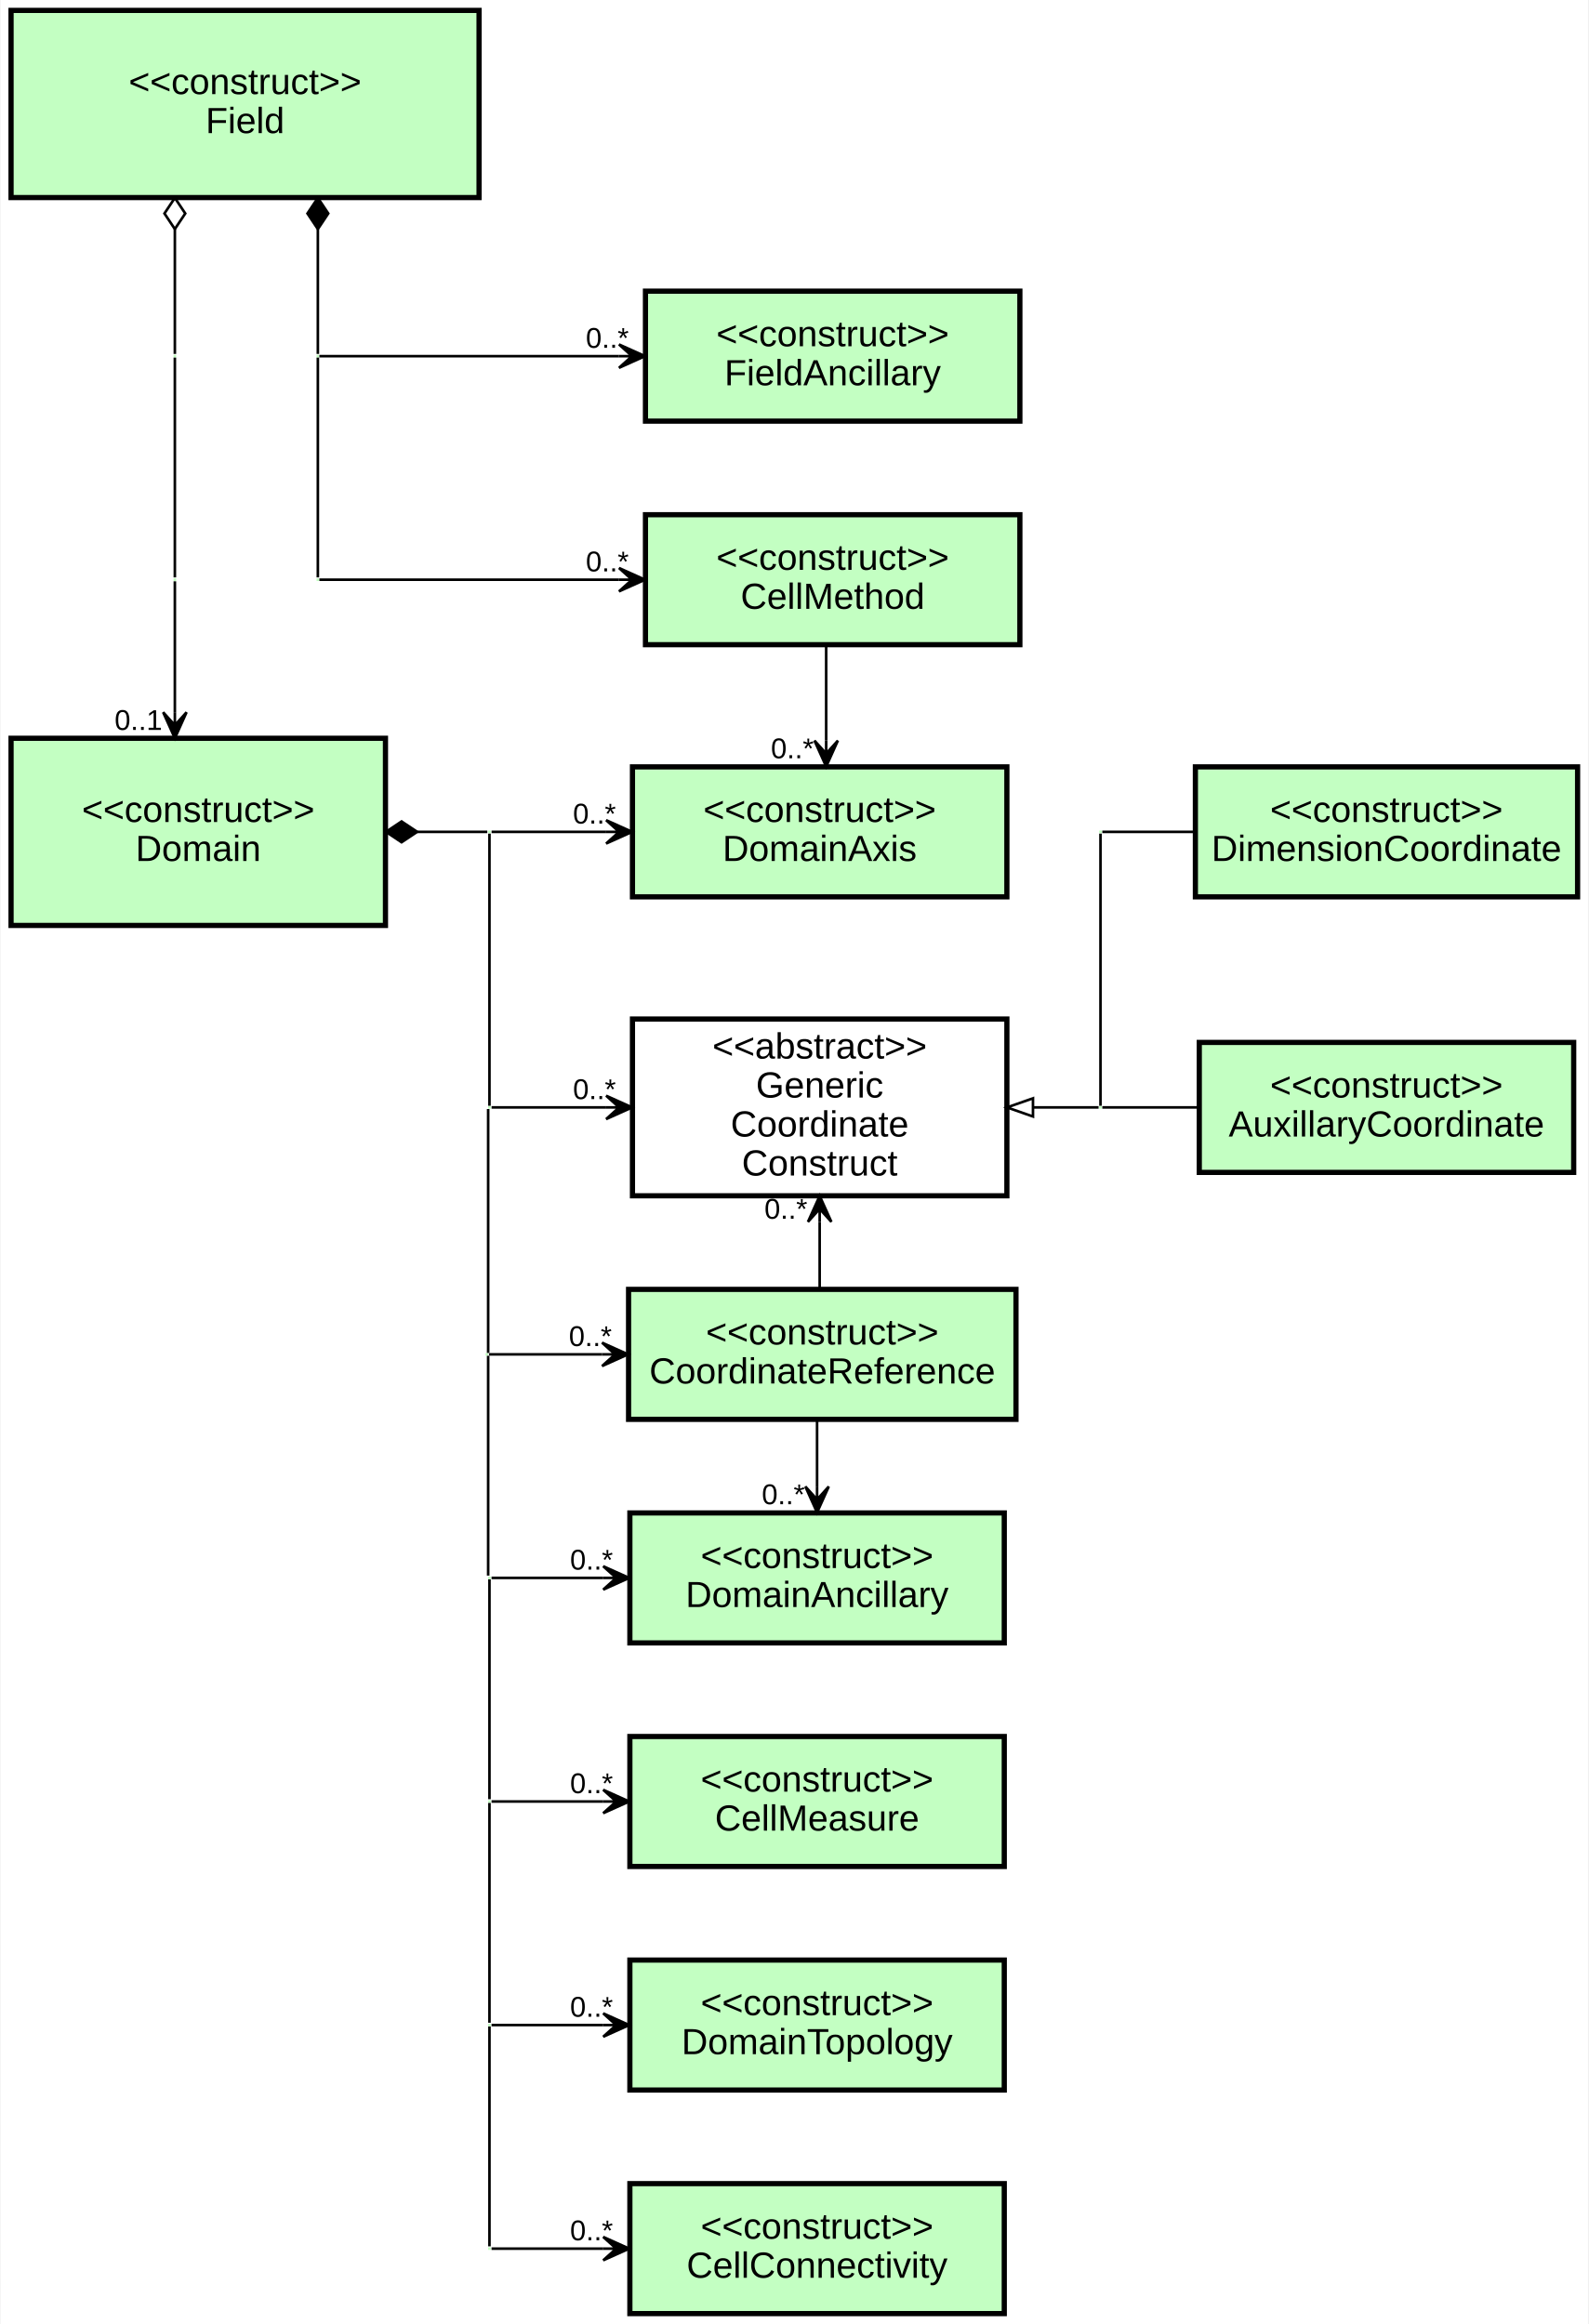
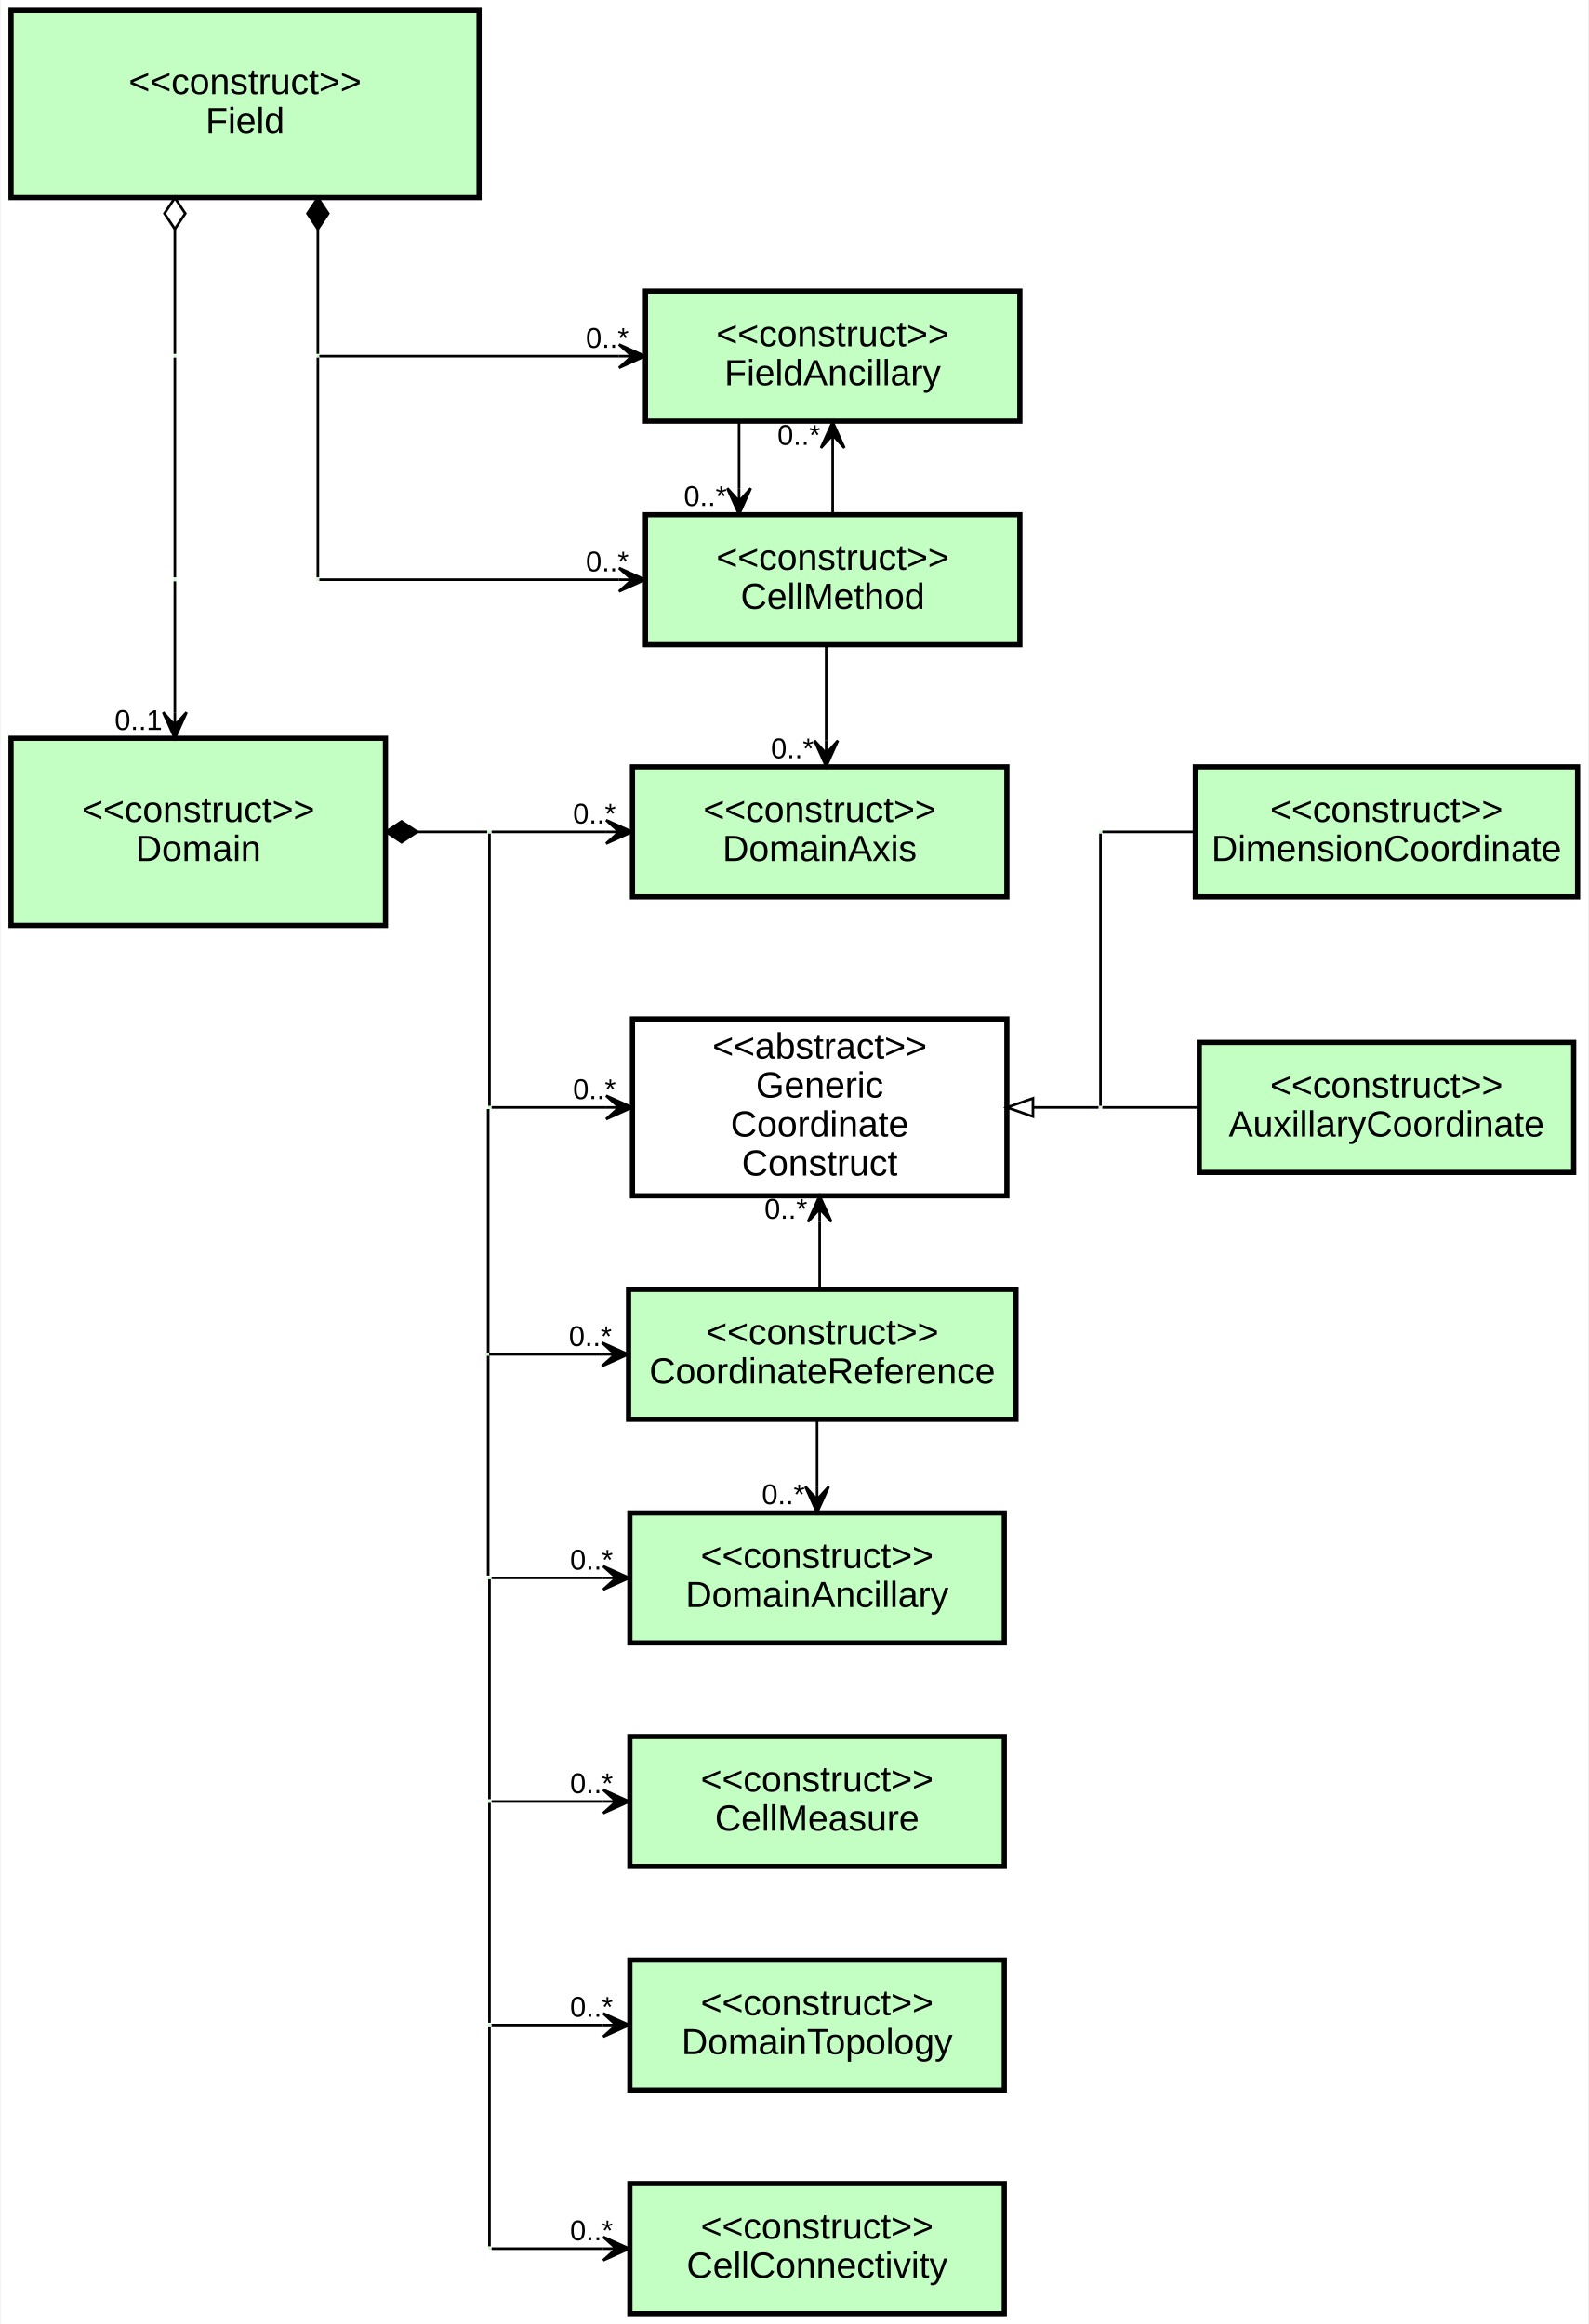
<svg xmlns="http://www.w3.org/2000/svg" width="611pt" height="894pt" viewBox="0.00 0.00 610.50 894.00">
  <g id="graph0" class="graph" transform="scale(1 1) rotate(0) translate(4 890)">
    <polygon fill="white" stroke="transparent" points="-4,4 -4,-890 606.5,-890 606.5,4 -4,4" />
    <g id="node1" class="node">
      <polygon fill="#c3ffc2" stroke="black" stroke-width="2" points="144,-606 0,-606 0,-534 144,-534 144,-606" />
      <text text-anchor="middle" x="72" y="-573.8" font-family="Arial" font-size="14.00">&lt;&lt;construct&gt;&gt;</text>
      <text text-anchor="middle" x="72" y="-558.8" font-family="Arial" font-size="14.00">Domain</text>
    </g>
    <g id="node18" class="node">
      <polygon fill="#c3ffc2" stroke="transparent" stroke-width="2" points="184.5,-570.5 183.5,-570.5 183.5,-569.5 184.5,-569.5 184.5,-570.5" />
    </g>
    <g id="edge8" class="edge">
      <path fill="none" stroke="black" d="M156.2,-570C156.2,-570 183.18,-570 183.18,-570" />
      <polygon fill="black" stroke="black" points="156.2,-570 150.2,-574 144.2,-570 150.2,-566 156.2,-570" />
    </g>
    <g id="node2" class="node">
      <polygon fill="#c3ffc2" stroke="black" stroke-width="2" points="180,-886 0,-886 0,-814 180,-814 180,-886" />
      <text text-anchor="middle" x="90" y="-853.8" font-family="Arial" font-size="14.00">&lt;&lt;construct&gt;&gt;</text>
      <text text-anchor="middle" x="90" y="-838.8" font-family="Arial" font-size="14.00">Field</text>
    </g>
    <g id="node14" class="node">
      <polygon fill="#c3ffc2" stroke="transparent" stroke-width="2" points="63.5,-753.5 62.5,-753.5 62.5,-752.5 63.5,-752.5 63.5,-753.5" />
    </g>
    <g id="edge1" class="edge">
      <path fill="none" stroke="black" d="M63,-801.88C63,-801.88 63,-753.85 63,-753.85" />
      <polygon fill="none" stroke="black" points="63,-801.88 67,-807.88 63,-813.88 59,-807.88 63,-801.88" />
    </g>
    <g id="node15" class="node">
      <polygon fill="#c3ffc2" stroke="transparent" stroke-width="2" points="118.5,-753.5 117.5,-753.5 117.5,-752.5 118.5,-752.5 118.5,-753.5" />
    </g>
    <g id="edge2" class="edge">
      <path fill="none" stroke="black" d="M118,-801.88C118,-801.88 118,-753.85 118,-753.85" />
      <polygon fill="black" stroke="black" points="118,-801.88 122,-807.88 118,-813.88 114,-807.88 118,-801.88" />
    </g>
    <g id="node3" class="node">
      <polygon fill="#c3ffc2" stroke="black" stroke-width="2" points="388,-692 244,-692 244,-642 388,-642 388,-692" />
      <text text-anchor="middle" x="316" y="-670.8" font-family="Arial" font-size="14.00">&lt;&lt;construct&gt;&gt;</text>
      <text text-anchor="middle" x="316" y="-655.8" font-family="Arial" font-size="14.00">CellMethod</text>
    </g>
    <g id="node4" class="node">
      <polygon fill="#c3ffc2" stroke="black" stroke-width="2" points="383,-595 239,-595 239,-545 383,-545 383,-595" />
      <text text-anchor="middle" x="311" y="-573.8" font-family="Arial" font-size="14.00">&lt;&lt;construct&gt;&gt;</text>
      <text text-anchor="middle" x="311" y="-558.8" font-family="Arial" font-size="14.00">DomainAxis</text>
    </g>
    <g id="edge11" class="edge">
      <path fill="none" stroke="black" d="M313.5,-641.77C313.5,-641.77 313.5,-605.11 313.5,-605.11" />
      <polygon fill="black" stroke="black" points="313.5,-595.11 318,-605.11 313.5,-600.11 313.5,-605.11 313.5,-605.11 313.5,-605.11 313.5,-600.11 309,-605.11 313.5,-595.11 313.5,-595.11" />
      <text text-anchor="middle" x="300.5" y="-598.31" font-family="Arial" font-size="11.00">0..*   </text>
    </g>
    <g id="node13" class="node">
      <polygon fill="white" stroke="black" stroke-width="2" points="383,-498 239,-498 239,-430 383,-430 383,-498" />
      <text text-anchor="middle" x="311" y="-482.8" font-family="Arial" font-size="14.00">&lt;&lt;abstract&gt;&gt;</text>
      <text text-anchor="middle" x="311" y="-467.8" font-family="Arial" font-size="14.00">Generic</text>
      <text text-anchor="middle" x="311" y="-452.8" font-family="Arial" font-size="14.00">Coordinate</text>
      <text text-anchor="middle" x="311" y="-437.8" font-family="Arial" font-size="14.00">Construct</text>
    </g>
    <g id="node19" class="node">
      <polygon fill="#c3ffc2" stroke="transparent" stroke-width="2" points="419.5,-570.5 418.5,-570.5 418.5,-569.5 419.5,-569.5 419.5,-570.5" />
    </g>
    <g id="node5" class="node">
      <polygon fill="#c3ffc2" stroke="black" stroke-width="2" points="382,-308 238,-308 238,-258 382,-258 382,-308" />
      <text text-anchor="middle" x="310" y="-286.8" font-family="Arial" font-size="14.00">&lt;&lt;construct&gt;&gt;</text>
      <text text-anchor="middle" x="310" y="-271.8" font-family="Arial" font-size="14.00">DomainAncillary</text>
    </g>
    <g id="node6" class="node">
      <polygon fill="#c3ffc2" stroke="black" stroke-width="2" points="382,-222 238,-222 238,-172 382,-172 382,-222" />
      <text text-anchor="middle" x="310" y="-200.8" font-family="Arial" font-size="14.00">&lt;&lt;construct&gt;&gt;</text>
      <text text-anchor="middle" x="310" y="-185.8" font-family="Arial" font-size="14.00">CellMeasure</text>
    </g>
    <g id="node11" class="node">
      <polygon fill="#c3ffc2" stroke="black" stroke-width="2" points="382,-136 238,-136 238,-86 382,-86 382,-136" />
      <text text-anchor="middle" x="310" y="-114.8" font-family="Arial" font-size="14.00">&lt;&lt;construct&gt;&gt;</text>
      <text text-anchor="middle" x="310" y="-99.8" font-family="Arial" font-size="14.00">DomainTopology</text>
    </g>
    <g id="node7" class="node">
      <polygon fill="#c3ffc2" stroke="black" stroke-width="2" points="386.5,-394 237.5,-394 237.5,-344 386.5,-344 386.5,-394" />
      <text text-anchor="middle" x="312" y="-372.8" font-family="Arial" font-size="14.00">&lt;&lt;construct&gt;&gt;</text>
      <text text-anchor="middle" x="312" y="-357.8" font-family="Arial" font-size="14.00">CoordinateReference </text>
    </g>
-     <g id="edge22" class="edge">
+     <g id="edge24" class="edge">
      <path fill="none" stroke="black" d="M310,-343.66C310,-343.66 310,-318.16 310,-318.16" />
      <polygon fill="black" stroke="black" points="310,-308.16 314.5,-318.16 310,-313.16 310,-318.16 310,-318.16 310,-318.16 310,-313.16 305.5,-318.16 310,-308.16 310,-308.16" />
      <text text-anchor="middle" x="297" y="-311.36" font-family="Arial" font-size="11.00">0..*   </text>
    </g>
    <g id="node8" class="node">
      <polygon fill="#c3ffc2" stroke="black" stroke-width="2" points="601,-489 457,-489 457,-439 601,-439 601,-489" />
      <text text-anchor="middle" x="529" y="-467.8" font-family="Arial" font-size="14.00">&lt;&lt;construct&gt;&gt;</text>
      <text text-anchor="middle" x="529" y="-452.8" font-family="Arial" font-size="14.00">AuxillaryCoordinate</text>
    </g>
    <g id="node9" class="node">
      <polygon fill="#c3ffc2" stroke="black" stroke-width="2" points="602.5,-595 455.5,-595 455.5,-545 602.5,-545 602.5,-595" />
      <text text-anchor="middle" x="529" y="-573.8" font-family="Arial" font-size="14.00">&lt;&lt;construct&gt;&gt;</text>
      <text text-anchor="middle" x="529" y="-558.8" font-family="Arial" font-size="14.00">DimensionCoordinate</text>
    </g>
    <g id="node10" class="node">
      <polygon fill="#c3ffc2" stroke="black" stroke-width="2" points="388,-778 244,-778 244,-728 388,-728 388,-778" />
      <text text-anchor="middle" x="316" y="-756.8" font-family="Arial" font-size="14.00">&lt;&lt;construct&gt;&gt;</text>
      <text text-anchor="middle" x="316" y="-741.8" font-family="Arial" font-size="14.00">FieldAncillary</text>
    </g>
+     <g id="edge12" class="edge">
+       <path fill="none" stroke="black" d="M280,-727.66C280,-727.66 280,-702.16 280,-702.16" />
+       <polygon fill="black" stroke="black" points="280,-692.16 284.5,-702.16 280,-697.16 280,-702.16 280,-702.16 280,-702.16 280,-697.16 275.5,-702.16 280,-692.16 280,-692.16" />
+       <text text-anchor="middle" x="267" y="-695.36" font-family="Arial" font-size="11.00">0..*   </text>
+     </g>
+     <g id="edge13" class="edge">
+       <path fill="none" stroke="black" d="M316,-717.66C316,-717.66 316,-692.16 316,-692.16" />
+       <polygon fill="black" stroke="black" points="316,-727.66 311.5,-717.66 316,-722.66 316,-717.66 316,-717.66 316,-717.66 316,-722.66 320.5,-717.66 316,-727.66 316,-727.66" />
+       <text text-anchor="middle" x="303" y="-718.86" font-family="Arial" font-size="11.00">0..*   </text>
+     </g>
    <g id="node12" class="node">
      <polygon fill="#c3ffc2" stroke="black" stroke-width="2" points="382,-50 238,-50 238,0 382,0 382,-50" />
      <text text-anchor="middle" x="310" y="-28.8" font-family="Arial" font-size="14.00">&lt;&lt;construct&gt;&gt;</text>
      <text text-anchor="middle" x="310" y="-13.8" font-family="Arial" font-size="14.00">CellConnectivity</text>
    </g>
-     <g id="edge19" class="edge">
+     <g id="edge21" class="edge">
      <path fill="none" stroke="black" d="M311,-419.97C311,-419.97 311,-394.15 311,-394.15" />
      <polygon fill="black" stroke="black" points="311,-429.97 306.5,-419.97 311,-424.97 311,-419.97 311,-419.97 311,-419.97 311,-424.97 315.5,-419.97 311,-429.97 311,-429.97" />
      <text text-anchor="middle" x="298" y="-421.17" font-family="Arial" font-size="11.00">0..*   </text>
    </g>
    <g id="node21" class="node">
      <polygon fill="#c3ffc2" stroke="transparent" stroke-width="2" points="419.5,-464.5 418.5,-464.5 418.5,-463.5 419.5,-463.5 419.5,-464.5" />
    </g>
-     <g id="edge15" class="edge">
+     <g id="edge17" class="edge">
      <path fill="none" stroke="black" d="M393.04,-464C393.04,-464 418.27,-464 418.27,-464" />
      <polygon fill="none" stroke="black" points="393.04,-460.5 383.04,-464 393.04,-467.5 393.04,-460.5" />
    </g>
    <g id="node16" class="node">
      <polygon fill="#c3ffc2" stroke="transparent" stroke-width="2" points="63.5,-667.5 62.5,-667.5 62.5,-666.5 63.5,-666.5 63.5,-667.5" />
    </g>
    <g id="edge4" class="edge">
      <path fill="none" stroke="black" d="M63,-752.45C63,-745.58 63,-676.49 63,-667.88" />
    </g>
    <g id="edge3" class="edge">
      <path fill="none" stroke="black" d="M118.57,-753C118.57,-753 233.82,-753 233.82,-753" />
      <polygon fill="black" stroke="black" points="243.82,-753 233.82,-757.5 238.82,-753 233.82,-753 233.82,-753 233.82,-753 238.82,-753 233.82,-748.5 243.82,-753 243.82,-753" />
      <text text-anchor="middle" x="229.32" y="-756.2" font-family="Arial" font-size="11.00">0..*    </text>
    </g>
    <g id="node17" class="node">
      <polygon fill="#c3ffc2" stroke="transparent" stroke-width="2" points="118.5,-667.5 117.5,-667.5 117.5,-666.5 118.5,-666.5 118.5,-667.5" />
    </g>
    <g id="edge5" class="edge">
      <path fill="none" stroke="black" d="M118,-752.45C118,-745.58 118,-676.49 118,-667.88" />
    </g>
    <g id="edge7" class="edge">
      <path fill="none" stroke="black" d="M63,-666.38C63,-666.38 63,-616.01 63,-616.01" />
      <polygon fill="black" stroke="black" points="63,-606.01 67.5,-616.01 63,-611.01 63,-616.01 63,-616.01 63,-616.01 63,-611.01 58.5,-616.01 63,-606.01 63,-606.01" />
      <text text-anchor="middle" x="49" y="-609.21" font-family="Arial" font-size="11.00">0..1   </text>
    </g>
    <g id="edge6" class="edge">
      <path fill="none" stroke="black" d="M118.57,-667C118.57,-667 233.82,-667 233.82,-667" />
      <polygon fill="black" stroke="black" points="243.82,-667 233.82,-671.5 238.82,-667 233.82,-667 233.82,-667 233.82,-667 238.82,-667 233.82,-662.5 243.82,-667 243.82,-667" />
      <text text-anchor="middle" x="229.32" y="-670.2" font-family="Arial" font-size="11.00">0..*    </text>
    </g>
    <g id="edge9" class="edge">
      <path fill="none" stroke="black" d="M184.81,-570C184.81,-570 228.87,-570 228.87,-570" />
      <polygon fill="black" stroke="black" points="238.87,-570 228.87,-574.5 233.87,-570 228.87,-570 228.87,-570 228.87,-570 233.87,-570 228.87,-565.5 238.87,-570 238.87,-570" />
      <text text-anchor="middle" x="224.37" y="-573.2" font-family="Arial" font-size="11.00">0..*    </text>
    </g>
    <g id="node20" class="node">
      <polygon fill="#c3ffc2" stroke="transparent" stroke-width="2" points="184.5,-464.5 183.5,-464.5 183.5,-463.5 184.5,-463.5 184.5,-464.5" />
    </g>
-     <g id="edge12" class="edge">
+     <g id="edge14" class="edge">
      <path fill="none" stroke="black" d="M184,-569.32C184,-560.72 184,-472.84 184,-464.62" />
    </g>
    <g id="edge10" class="edge">
      <path fill="none" stroke="black" d="M419.7,-570C423.03,-570 437.81,-570 455.47,-570" />
    </g>
-     <g id="edge13" class="edge">
+     <g id="edge15" class="edge">
      <path fill="none" stroke="black" d="M419,-569.32C419,-560.72 419,-472.84 419,-464.62" />
    </g>
-     <g id="edge14" class="edge">
+     <g id="edge16" class="edge">
      <path fill="none" stroke="black" d="M184.81,-464C184.81,-464 228.87,-464 228.87,-464" />
      <polygon fill="black" stroke="black" points="238.87,-464 228.87,-468.5 233.87,-464 228.87,-464 228.87,-464 228.87,-464 233.87,-464 228.87,-459.5 238.87,-464 238.87,-464" />
      <text text-anchor="middle" x="224.37" y="-467.2" font-family="Arial" font-size="11.00">0..*    </text>
    </g>
    <g id="node22" class="node">
      <polygon fill="#c3ffc2" stroke="transparent" stroke-width="2" points="183.5,-369.5 182.5,-369.5 182.5,-368.5 183.5,-368.5 183.5,-369.5" />
    </g>
-     <g id="edge17" class="edge">
+     <g id="edge19" class="edge">
      <path fill="none" stroke="black" d="M183.5,-463.39C183.5,-455.68 183.5,-376.92 183.5,-369.55" />
    </g>
-     <g id="edge16" class="edge">
+     <g id="edge18" class="edge">
      <path fill="none" stroke="black" d="M419.7,-464C423.12,-464 438.63,-464 456.93,-464" />
    </g>
-     <g id="edge18" class="edge">
+     <g id="edge20" class="edge">
      <path fill="none" stroke="black" d="M183.82,-369C183.82,-369 227.3,-369 227.3,-369" />
      <polygon fill="black" stroke="black" points="237.3,-369 227.3,-373.5 232.3,-369 227.3,-369 227.3,-369 227.3,-369 232.3,-369 227.3,-364.5 237.3,-369 237.3,-369" />
      <text text-anchor="middle" x="222.8" y="-372.2" font-family="Arial" font-size="11.00">0..*    </text>
    </g>
    <g id="node23" class="node">
      <polygon fill="#c3ffc2" stroke="transparent" stroke-width="2" points="184.5,-283.5 183.5,-283.5 183.5,-282.5 184.5,-282.5 184.5,-283.5" />
    </g>
-     <g id="edge20" class="edge">
+     <g id="edge22" class="edge">
      <path fill="none" stroke="black" d="M183.5,-368.45C183.5,-361.58 183.5,-292.49 183.5,-283.88" />
    </g>
-     <g id="edge21" class="edge">
+     <g id="edge23" class="edge">
      <path fill="none" stroke="black" d="M184.8,-283C184.8,-283 227.74,-283 227.74,-283" />
      <polygon fill="black" stroke="black" points="237.74,-283 227.74,-287.5 232.74,-283 227.74,-283 227.74,-283 227.74,-283 232.74,-283 227.74,-278.5 237.74,-283 237.74,-283" />
      <text text-anchor="middle" x="223.24" y="-286.2" font-family="Arial" font-size="11.00">0..*    </text>
    </g>
    <g id="node24" class="node">
      <polygon fill="#c3ffc2" stroke="transparent" stroke-width="2" points="184.5,-197.5 183.5,-197.5 183.5,-196.5 184.5,-196.5 184.5,-197.5" />
    </g>
-     <g id="edge23" class="edge">
+     <g id="edge25" class="edge">
      <path fill="none" stroke="black" d="M184,-282.45C184,-275.58 184,-206.49 184,-197.88" />
    </g>
-     <g id="edge24" class="edge">
+     <g id="edge26" class="edge">
      <path fill="none" stroke="black" d="M184.8,-197C184.8,-197 227.74,-197 227.74,-197" />
      <polygon fill="black" stroke="black" points="237.74,-197 227.74,-201.5 232.74,-197 227.74,-197 227.74,-197 227.74,-197 232.74,-197 227.74,-192.5 237.74,-197 237.74,-197" />
      <text text-anchor="middle" x="223.24" y="-200.2" font-family="Arial" font-size="11.00">0..*    </text>
    </g>
    <g id="node25" class="node">
      <polygon fill="#c3ffc2" stroke="transparent" stroke-width="2" points="184.5,-111.5 183.5,-111.5 183.5,-110.5 184.5,-110.5 184.5,-111.5" />
    </g>
-     <g id="edge25" class="edge">
+     <g id="edge27" class="edge">
      <path fill="none" stroke="black" d="M184,-196.45C184,-189.58 184,-120.49 184,-111.88" />
    </g>
-     <g id="edge26" class="edge">
+     <g id="edge28" class="edge">
      <path fill="none" stroke="black" d="M184.8,-111C184.8,-111 227.74,-111 227.74,-111" />
      <polygon fill="black" stroke="black" points="237.74,-111 227.74,-115.5 232.74,-111 227.74,-111 227.74,-111 227.74,-111 232.74,-111 227.74,-106.5 237.74,-111 237.74,-111" />
      <text text-anchor="middle" x="223.24" y="-114.2" font-family="Arial" font-size="11.00">0..*    </text>
    </g>
    <g id="node26" class="node">
      <polygon fill="#c3ffc2" stroke="transparent" stroke-width="2" points="184.5,-25.5 183.5,-25.5 183.5,-24.5 184.5,-24.5 184.5,-25.5" />
    </g>
-     <g id="edge27" class="edge">
+     <g id="edge29" class="edge">
      <path fill="none" stroke="black" d="M184,-110.45C184,-103.58 184,-34.49 184,-25.88" />
    </g>
-     <g id="edge28" class="edge">
+     <g id="edge30" class="edge">
      <path fill="none" stroke="black" d="M184.8,-25C184.8,-25 227.74,-25 227.74,-25" />
      <polygon fill="black" stroke="black" points="237.74,-25 227.74,-29.5 232.74,-25 227.74,-25 227.74,-25 227.74,-25 232.74,-25 227.74,-20.5 237.74,-25 237.74,-25" />
      <text text-anchor="middle" x="223.24" y="-28.2" font-family="Arial" font-size="11.00">0..*    </text>
    </g>
  </g>
</svg>
